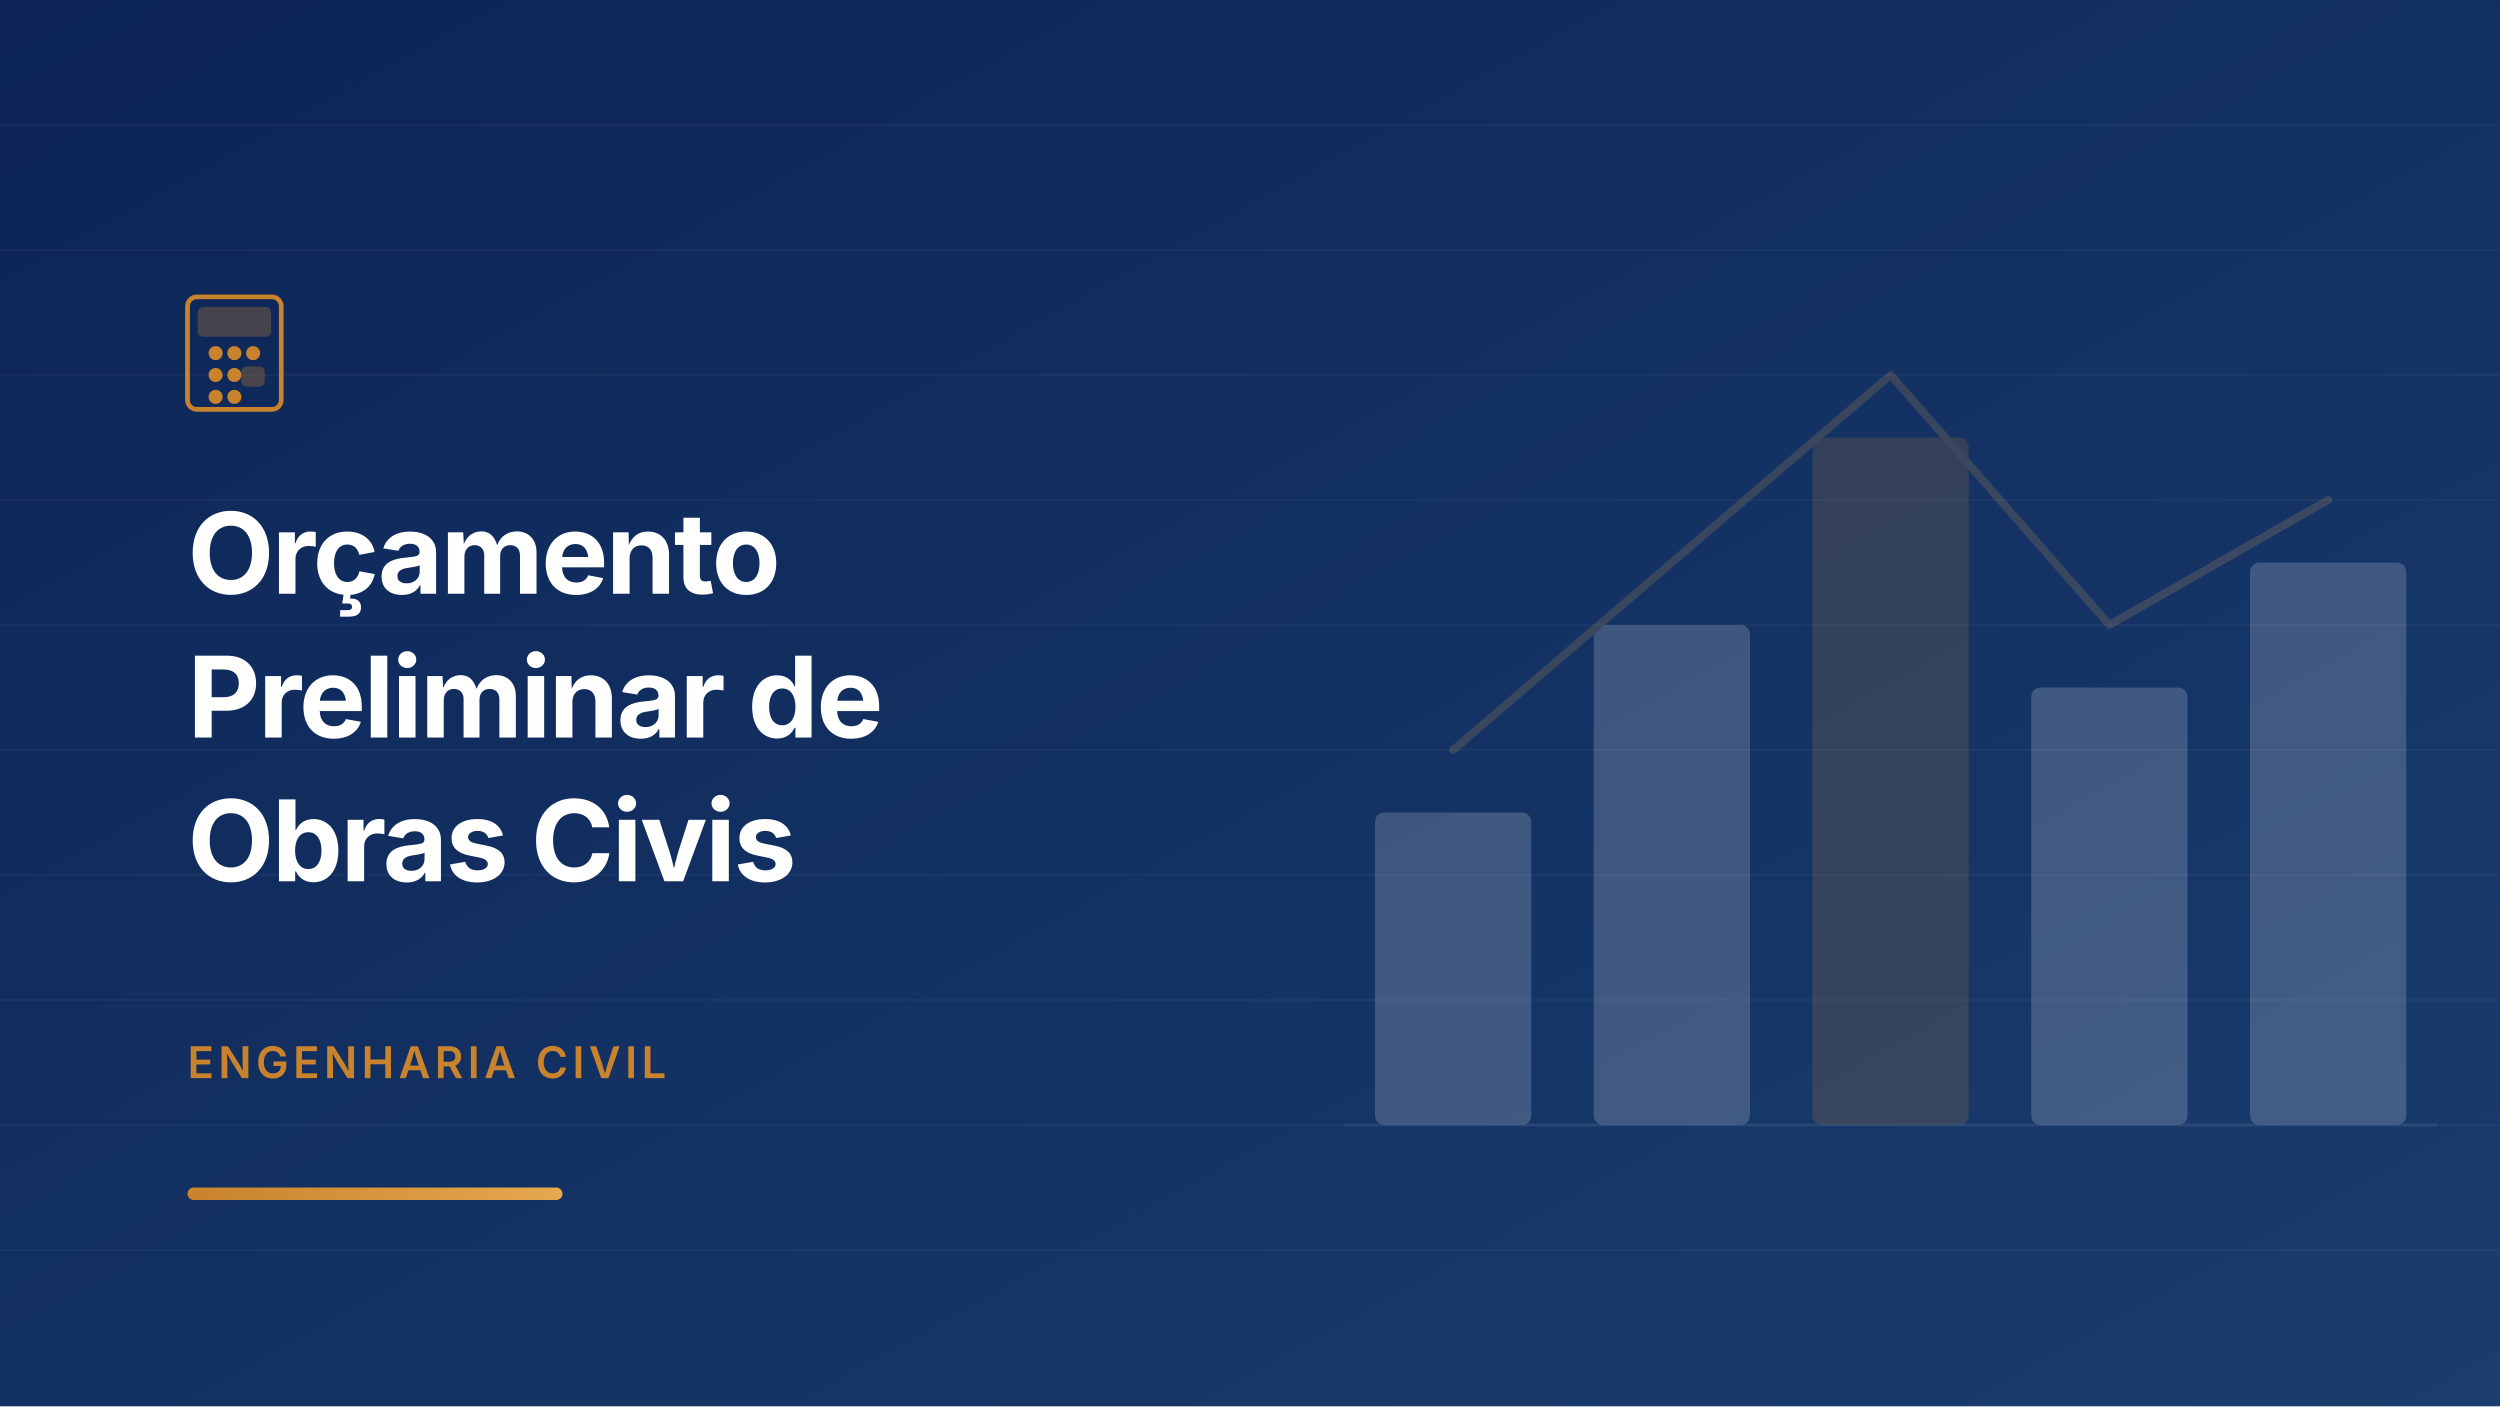
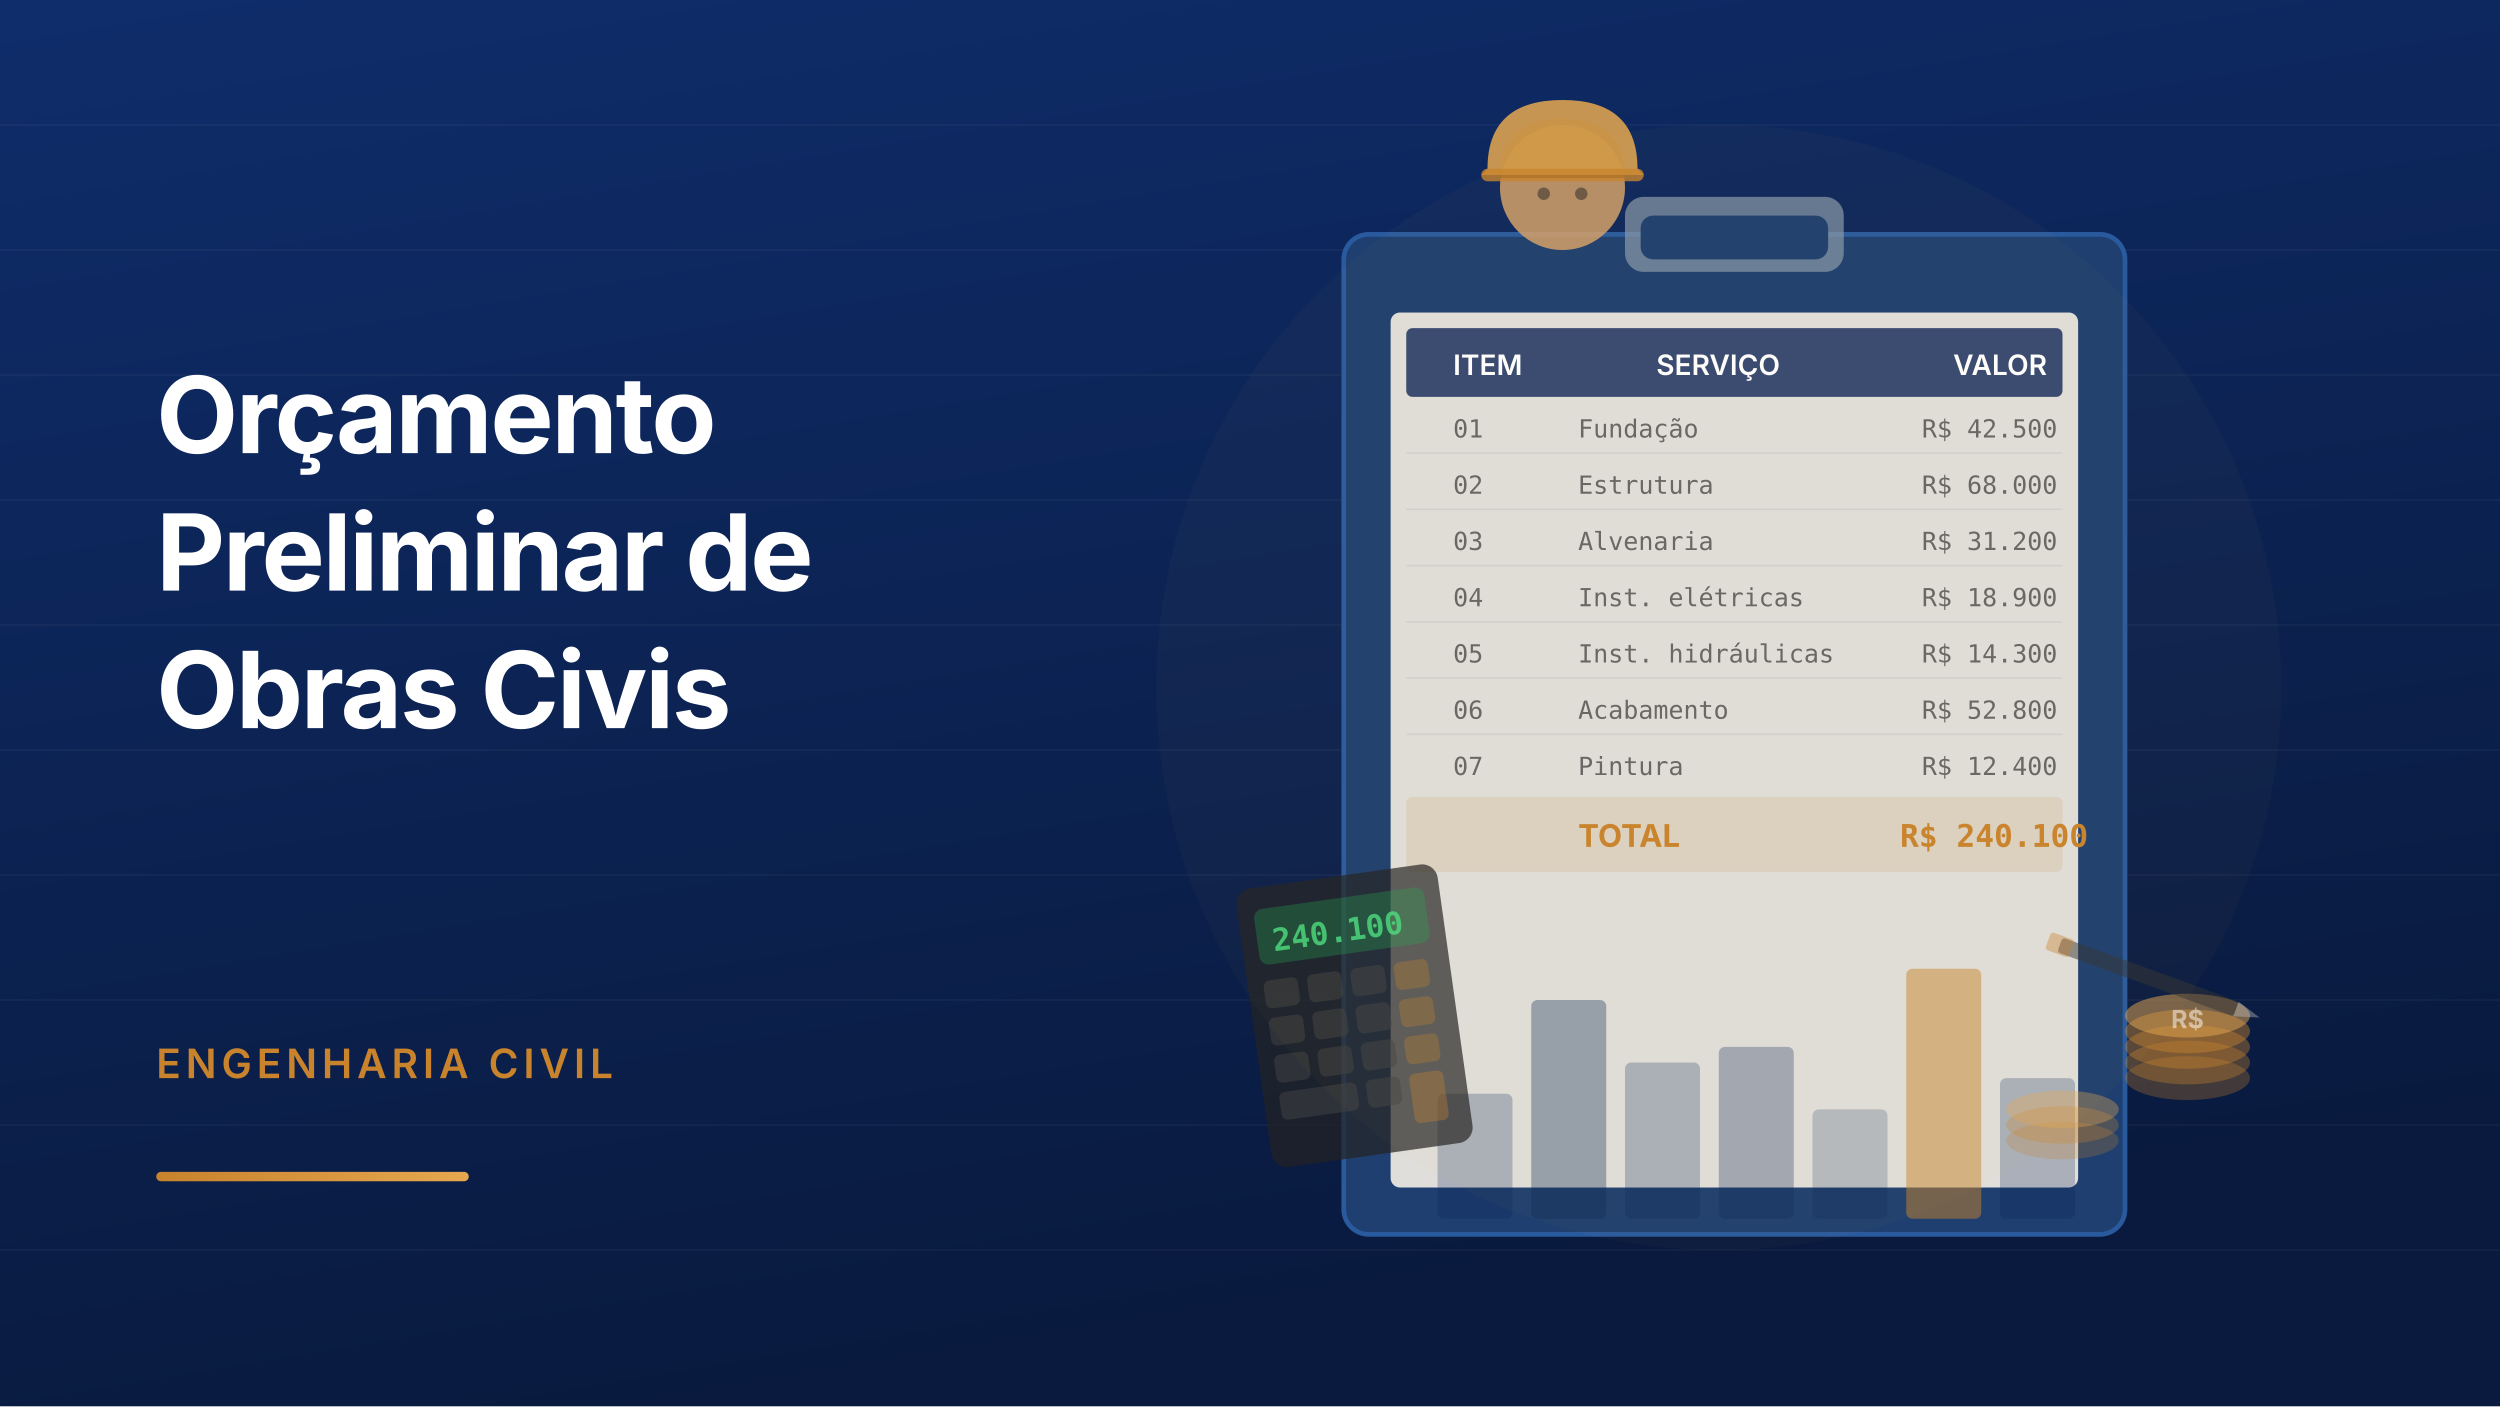
<svg xmlns="http://www.w3.org/2000/svg" viewBox="0 0 800 450" width="800" height="450">
  <defs>
-     <linearGradient id="bg2" x1="0" y1="0" x2="1" y2="1">
-       <stop offset="0%" stop-color="#0c2456" />
-       <stop offset="100%" stop-color="#1a3d6e" />
+     <linearGradient id="bg2" x1="0" y1="0" x2="0.3" y2="1">
+       <stop offset="0%" stop-color="#0f2d6b" />
+       <stop offset="100%" stop-color="#091a3e" />
    </linearGradient>
    <linearGradient id="gold2" x1="0" y1="0" x2="1" y2="0">
      <stop offset="0%" stop-color="#c8832c" />
      <stop offset="100%" stop-color="#e6a84f" />
    </linearGradient>
  </defs>
  <rect width="800" height="450" fill="url(#bg2)" />
  <g opacity="0.04" stroke="#fff" stroke-width="0.5" fill="none">
    <line x1="0" y1="40" x2="800" y2="40" />
    <line x1="0" y1="80" x2="800" y2="80" />
    <line x1="0" y1="120" x2="800" y2="120" />
    <line x1="0" y1="160" x2="800" y2="160" />
    <line x1="0" y1="200" x2="800" y2="200" />
    <line x1="0" y1="240" x2="800" y2="240" />
    <line x1="0" y1="280" x2="800" y2="280" />
    <line x1="0" y1="320" x2="800" y2="320" />
    <line x1="0" y1="360" x2="800" y2="360" />
    <line x1="0" y1="400" x2="800" y2="400" />
  </g>
-   <g transform="translate(440, 60)" opacity="0.18">
-     <rect x="0" y="200" width="50" height="100" rx="3" fill="#fff" />
-     <rect x="70" y="140" width="50" height="160" rx="3" fill="#fff" />
-     <rect x="140" y="80" width="50" height="220" rx="3" fill="#c8832c" />
-     <rect x="210" y="160" width="50" height="140" rx="3" fill="#fff" />
-     <rect x="280" y="120" width="50" height="180" rx="3" fill="#fff" />
-     <polyline points="25,180 95,120 165,60 235,140 305,100" stroke="#e6a84f" stroke-width="2.5" fill="none" stroke-linecap="round" stroke-linejoin="round" />
-     <line x1="-10" y1="300" x2="340" y2="300" stroke="#fff" stroke-width="1" opacity="0.3" />
+   <g transform="translate(430, 55)">
+     <rect x="0" y="20" width="250" height="320" rx="8" fill="#1e3f6f" stroke="#2a5a9e" stroke-width="1.5" />
+     <rect x="90" y="8" width="70" height="24" rx="6" fill="#8899aa" opacity="0.7" />
+     <rect x="95" y="14" width="60" height="14" rx="4" fill="#1e3f6f" />
+     <rect x="15" y="45" width="220" height="280" rx="3" fill="#f0ebe3" opacity="0.92" />
+     <rect x="20" y="50" width="210" height="22" rx="2" fill="#0c2456" opacity="0.8" />
+     <text x="35" y="65" fill="#fff" font-family="Inter,system-ui,sans-serif" font-size="9" font-weight="600">ITEM</text>
+     <text x="100" y="65" fill="#fff" font-family="Inter,system-ui,sans-serif" font-size="9" font-weight="600">SERVIÇO</text>
+     <text x="195" y="65" fill="#fff" font-family="Inter,system-ui,sans-serif" font-size="9" font-weight="600">VALOR</text>
+     <g font-family="monospace" font-size="8" fill="#333" opacity="0.7">
+       <text x="35" y="85">01</text>
+       <text x="75" y="85">Fundação</text>
+       <text x="185" y="85">R$ 42.500</text>
+       <line x1="20" y1="90" x2="230" y2="90" stroke="#ccc" stroke-width="0.5" />
+       <text x="35" y="103">02</text>
+       <text x="75" y="103">Estrutura</text>
+       <text x="185" y="103">R$ 68.000</text>
+       <line x1="20" y1="108" x2="230" y2="108" stroke="#ccc" stroke-width="0.5" />
+       <text x="35" y="121">03</text>
+       <text x="75" y="121">Alvenaria</text>
+       <text x="185" y="121">R$ 31.200</text>
+       <line x1="20" y1="126" x2="230" y2="126" stroke="#ccc" stroke-width="0.5" />
+       <text x="35" y="139">04</text>
+       <text x="75" y="139">Inst. elétricas</text>
+       <text x="185" y="139">R$ 18.900</text>
+       <line x1="20" y1="144" x2="230" y2="144" stroke="#ccc" stroke-width="0.5" />
+       <text x="35" y="157">05</text>
+       <text x="75" y="157">Inst. hidráulicas</text>
+       <text x="185" y="157">R$ 14.300</text>
+       <line x1="20" y1="162" x2="230" y2="162" stroke="#ccc" stroke-width="0.5" />
+       <text x="35" y="175">06</text>
+       <text x="75" y="175">Acabamento</text>
+       <text x="185" y="175">R$ 52.800</text>
+       <line x1="20" y1="180" x2="230" y2="180" stroke="#ccc" stroke-width="0.5" />
+       <text x="35" y="193">07</text>
+       <text x="75" y="193">Pintura</text>
+       <text x="185" y="193">R$ 12.400</text>
+     </g>
+     <rect x="20" y="200" width="210" height="24" rx="2" fill="#c8832c" opacity="0.15" />
+     <text x="75" y="216" fill="#c8832c" font-family="Inter,system-ui,sans-serif" font-size="10" font-weight="700">TOTAL</text>
+     <text x="178" y="216" fill="#c8832c" font-family="monospace" font-size="10" font-weight="700">R$ 240.100</text>
+     <g transform="translate(30, 235)">
+       <rect x="0" y="60" width="24" height="40" rx="2" fill="#0c2456" opacity="0.25" />
+       <rect x="30" y="30" width="24" height="70" rx="2" fill="#0c2456" opacity="0.35" />
+       <rect x="60" y="50" width="24" height="50" rx="2" fill="#0c2456" opacity="0.25" />
+       <rect x="90" y="45" width="24" height="55" rx="2" fill="#0c2456" opacity="0.3" />
+       <rect x="120" y="65" width="24" height="35" rx="2" fill="#0c2456" opacity="0.2" />
+       <rect x="150" y="20" width="24" height="80" rx="2" fill="#c8832c" opacity="0.5" />
+       <rect x="180" y="55" width="24" height="45" rx="2" fill="#0c2456" opacity="0.25" />
+     </g>
  </g>
-   <g transform="translate(60, 95)" fill="none" stroke="#c8832c" stroke-width="1.5" stroke-linecap="round">
-     <rect x="0" y="0" width="30" height="36" rx="3" />
-     <rect x="4" y="4" width="22" height="8" rx="1" fill="#c8832c" opacity="0.3" />
-     <circle cx="9" cy="18" r="1.5" fill="#c8832c" />
-     <circle cx="15" cy="18" r="1.5" fill="#c8832c" />
-     <circle cx="21" cy="18" r="1.5" fill="#c8832c" />
-     <circle cx="9" cy="25" r="1.5" fill="#c8832c" />
-     <circle cx="15" cy="25" r="1.5" fill="#c8832c" />
-     <rect x="18" y="23" width="6" height="5" rx="1" fill="#c8832c" opacity="0.3" />
-     <circle cx="9" cy="32" r="1.5" fill="#c8832c" />
-     <circle cx="15" cy="32" r="1.5" fill="#c8832c" />
+   <g transform="translate(395, 285) rotate(-8)">
+     <rect x="0" y="0" width="65" height="90" rx="5" fill="#222" opacity="0.7" />
+     <rect x="5" y="7" width="55" height="18" rx="3" fill="#2a5" opacity="0.3" />
+     <text x="52" y="21" fill="#4ade80" text-anchor="end" font-family="monospace" font-size="10" font-weight="700" opacity="0.8">240.100</text>
+     <g fill="#444" opacity="0.5">
+       <rect x="5" y="30" width="11" height="9" rx="2" />
+       <rect x="19" y="30" width="11" height="9" rx="2" />
+       <rect x="33" y="30" width="11" height="9" rx="2" />
+       <rect x="47" y="30" width="11" height="9" rx="2" fill="#c8832c" opacity="0.6" />
+       <rect x="5" y="42" width="11" height="9" rx="2" />
+       <rect x="19" y="42" width="11" height="9" rx="2" />
+       <rect x="33" y="42" width="11" height="9" rx="2" />
+       <rect x="47" y="42" width="11" height="9" rx="2" fill="#c8832c" opacity="0.6" />
+       <rect x="5" y="54" width="11" height="9" rx="2" />
+       <rect x="19" y="54" width="11" height="9" rx="2" />
+       <rect x="33" y="54" width="11" height="9" rx="2" />
+       <rect x="47" y="54" width="11" height="9" rx="2" fill="#c8832c" opacity="0.6" />
+       <rect x="5" y="66" width="25" height="9" rx="2" />
+       <rect x="33" y="66" width="11" height="9" rx="2" />
+       <rect x="47" y="66" width="11" height="16" rx="2" fill="#c8832c" opacity="0.7" />
+     </g>
  </g>
-   <rect x="60" y="380" width="120" height="4" rx="2" fill="url(#gold2)" />
-   <text x="60" y="190" fill="#fff" font-family="Inter,system-ui,sans-serif" font-size="36" font-weight="700" letter-spacing="-0.02em">
-     <tspan x="60" dy="0">Orçamento</tspan>
-     <tspan x="60" dy="46">Preliminar de</tspan>
-     <tspan x="60" dy="46">Obras Civis</tspan>
+   <g transform="translate(700, 345)">
+     <ellipse cx="0" cy="0" rx="20" ry="7" fill="#c8832c" opacity="0.3" />
+     <ellipse cx="0" cy="-5" rx="20" ry="7" fill="#c8832c" opacity="0.35" />
+     <ellipse cx="0" cy="-10" rx="20" ry="7" fill="#c8832c" opacity="0.4" />
+     <ellipse cx="0" cy="-15" rx="20" ry="7" fill="#c8832c" opacity="0.45" />
+     <ellipse cx="0" cy="-20" rx="20" ry="7" fill="#e6a84f" opacity="0.5" />
+     <text x="0" y="-16" fill="#fff" text-anchor="middle" font-family="Inter,system-ui,sans-serif" font-size="8" font-weight="700" opacity="0.5">R$</text>
+   </g>
+   <g transform="translate(660, 365)">
+     <ellipse cx="0" cy="0" rx="18" ry="6" fill="#c8832c" opacity="0.25" />
+     <ellipse cx="0" cy="-5" rx="18" ry="6" fill="#c8832c" opacity="0.3" />
+     <ellipse cx="0" cy="-10" rx="18" ry="6" fill="#e6a84f" opacity="0.35" />
+   </g>
+   <g transform="translate(500, 60)">
+     <circle cx="0" cy="0" r="20" fill="#d4a06a" opacity="0.85" />
+     <path d="M -20 -3 Q -20 -22 0 -22 Q 20 -22 20 -3" fill="#2a1a0a" opacity="0.7" />
+     <path d="M -24 -6 Q -24 -28 0 -28 Q 24 -28 24 -6 L 26 -4 L -26 -4 Z" fill="#e6a84f" opacity="0.85" />
+     <rect x="-26" y="-6" width="52" height="4" rx="2" fill="#c8832c" opacity="0.8" />
+     <circle cx="-6" cy="2" r="2" fill="#222" opacity="0.5" />
+     <circle cx="6" cy="2" r="2" fill="#222" opacity="0.5" />
+   </g>
+   <g transform="translate(660, 300) rotate(20)">
+     <rect x="0" y="0" width="60" height="5" rx="1" fill="#333" opacity="0.5" />
+     <polygon points="60,0 68,2.5 60,5" fill="#c0c0c0" opacity="0.4" />
+     <rect x="-4" y="-0.5" width="8" height="6" rx="1" fill="#c8832c" opacity="0.4" />
+   </g>
+   <rect x="50" y="375" width="100" height="3" rx="1.5" fill="url(#gold2)" />
+   <text x="50" y="345" fill="#c8832c" font-family="Inter,system-ui,sans-serif" font-size="13" font-weight="600" letter-spacing="0.12em">ENGENHARIA CIVIL</text>
+   <text fill="#fff" font-family="Inter,system-ui,sans-serif" font-size="34" font-weight="700" letter-spacing="-0.02em">
+     <tspan x="50" y="145">Orçamento</tspan>
+     <tspan x="50" dy="44">Preliminar de</tspan>
+     <tspan x="50" dy="44">Obras Civis</tspan>
  </text>
-   <text x="60" y="345" fill="#c8832c" font-family="Inter,system-ui,sans-serif" font-size="14" font-weight="600" letter-spacing="0.1em">ENGENHARIA CIVIL</text>
+   <circle cx="550" cy="220" r="180" fill="#e6a84f" opacity="0.03" />
</svg>
